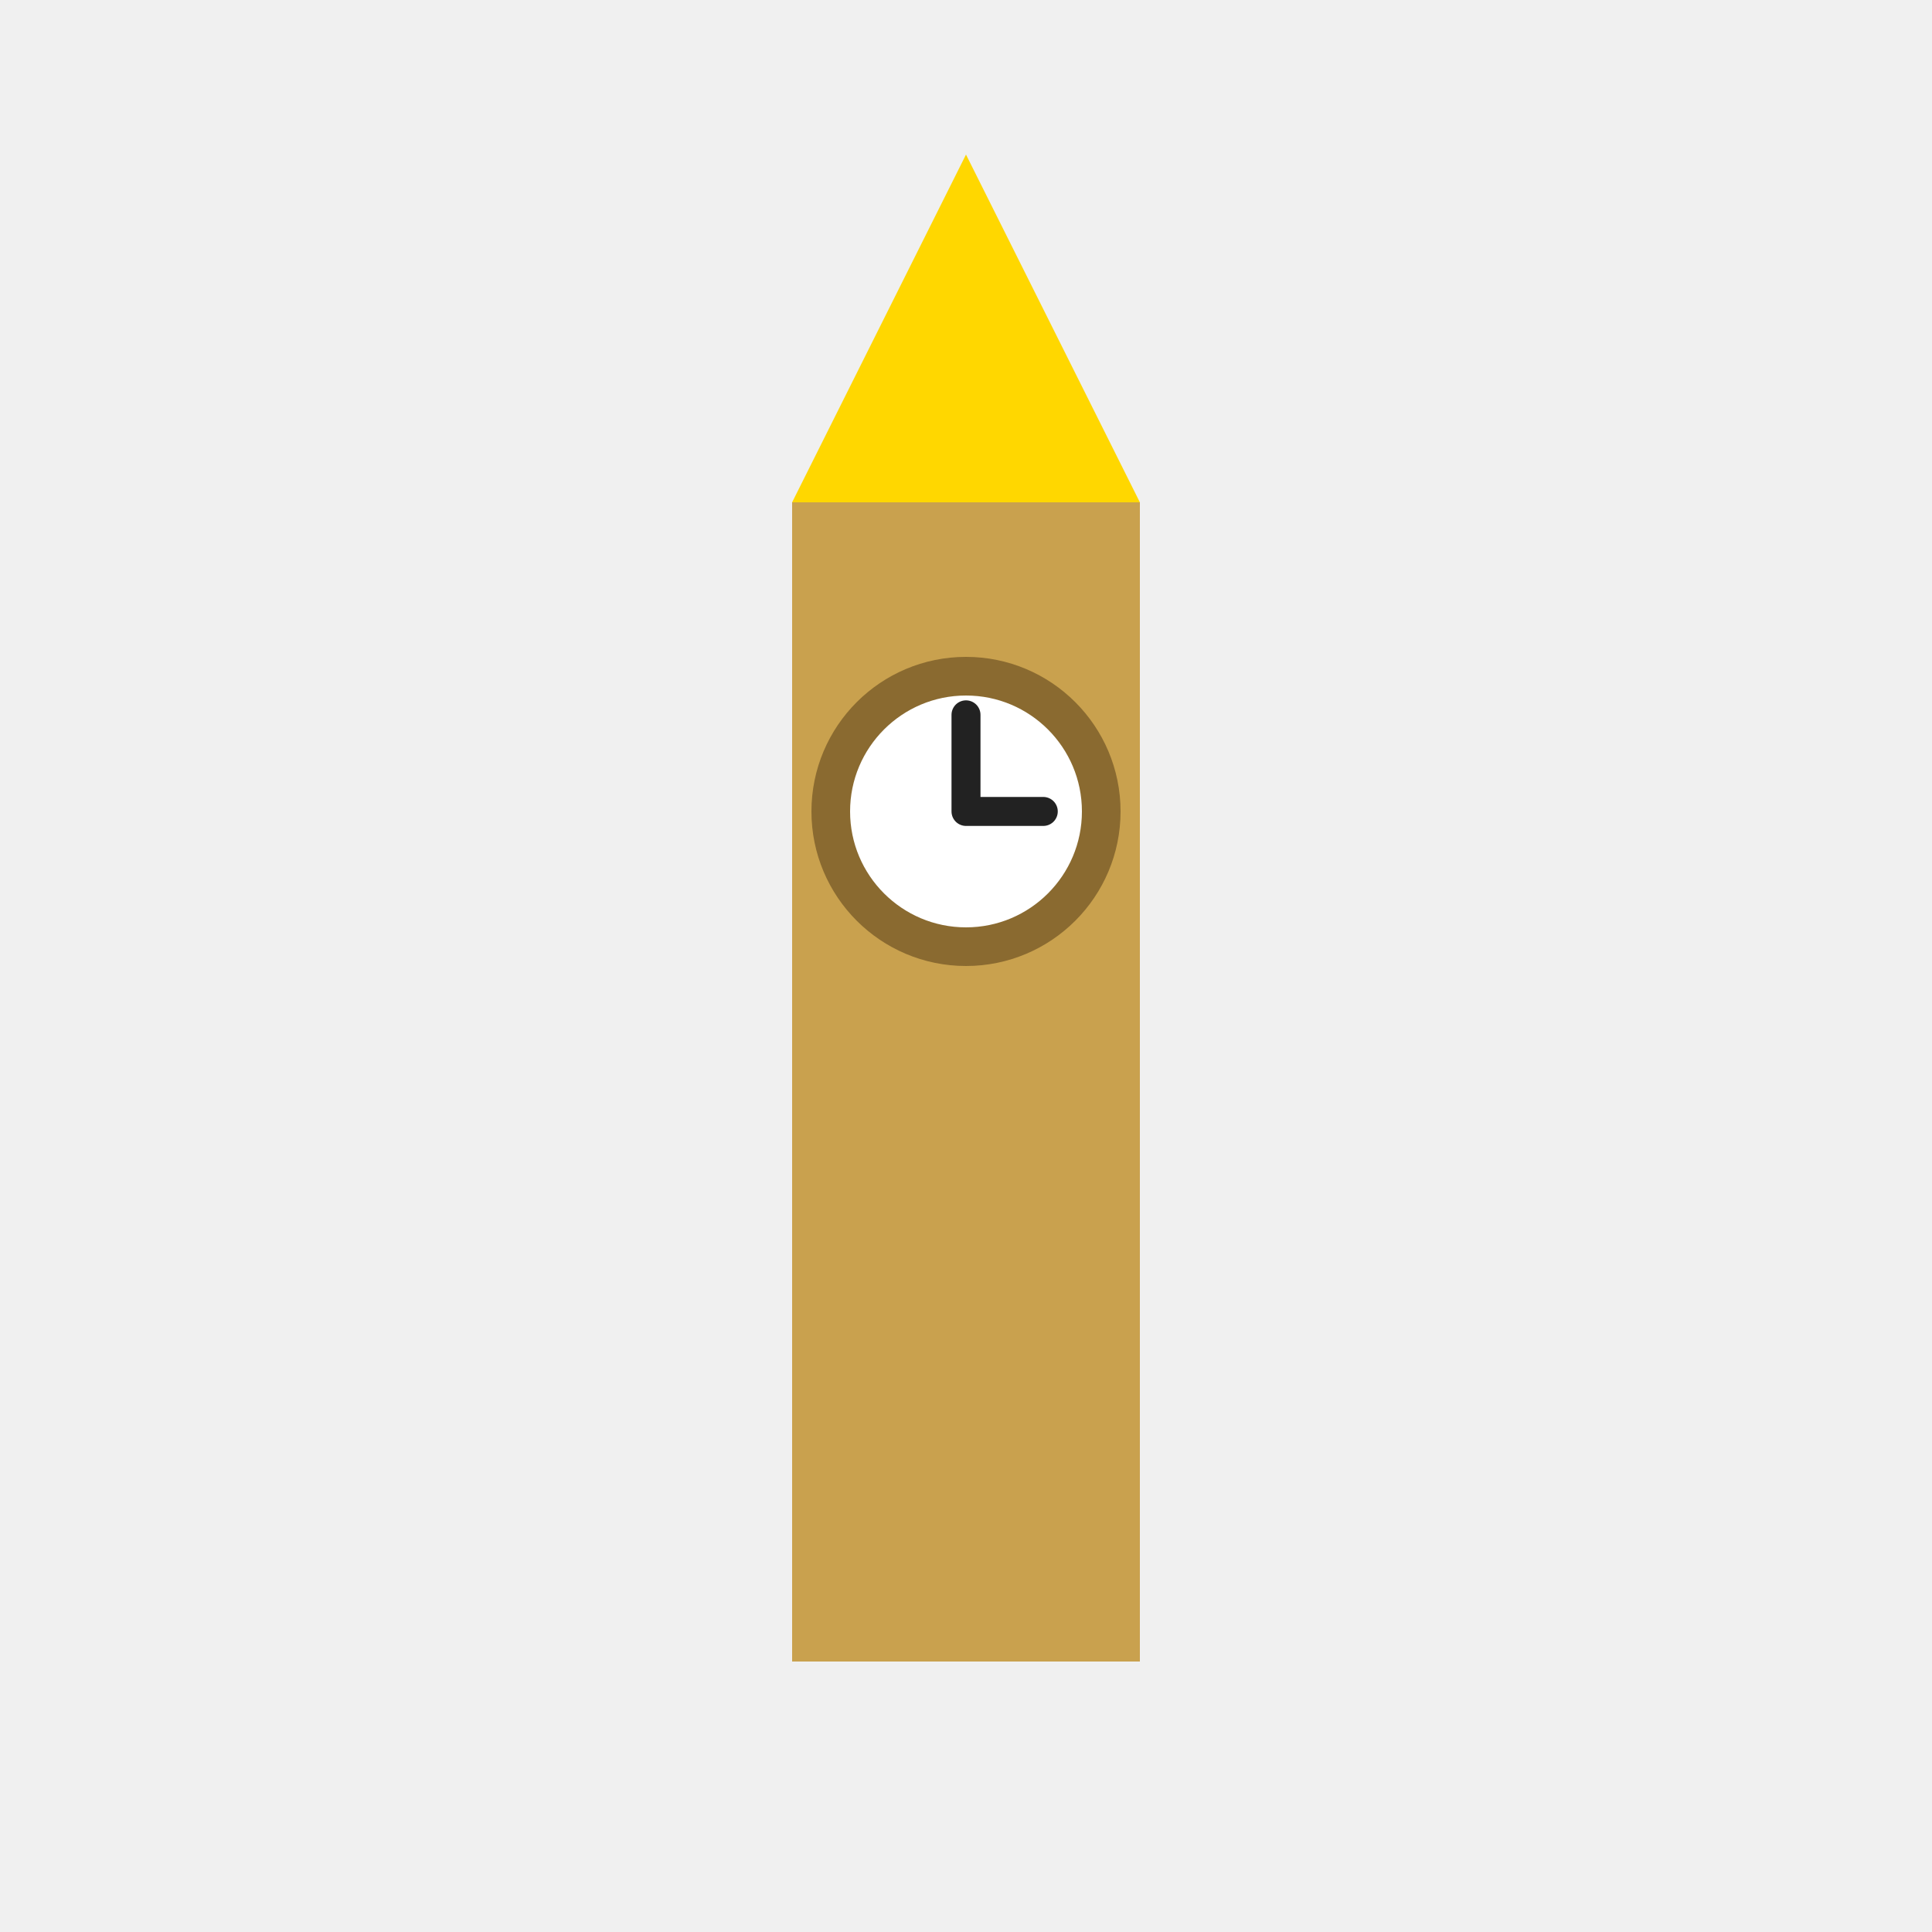
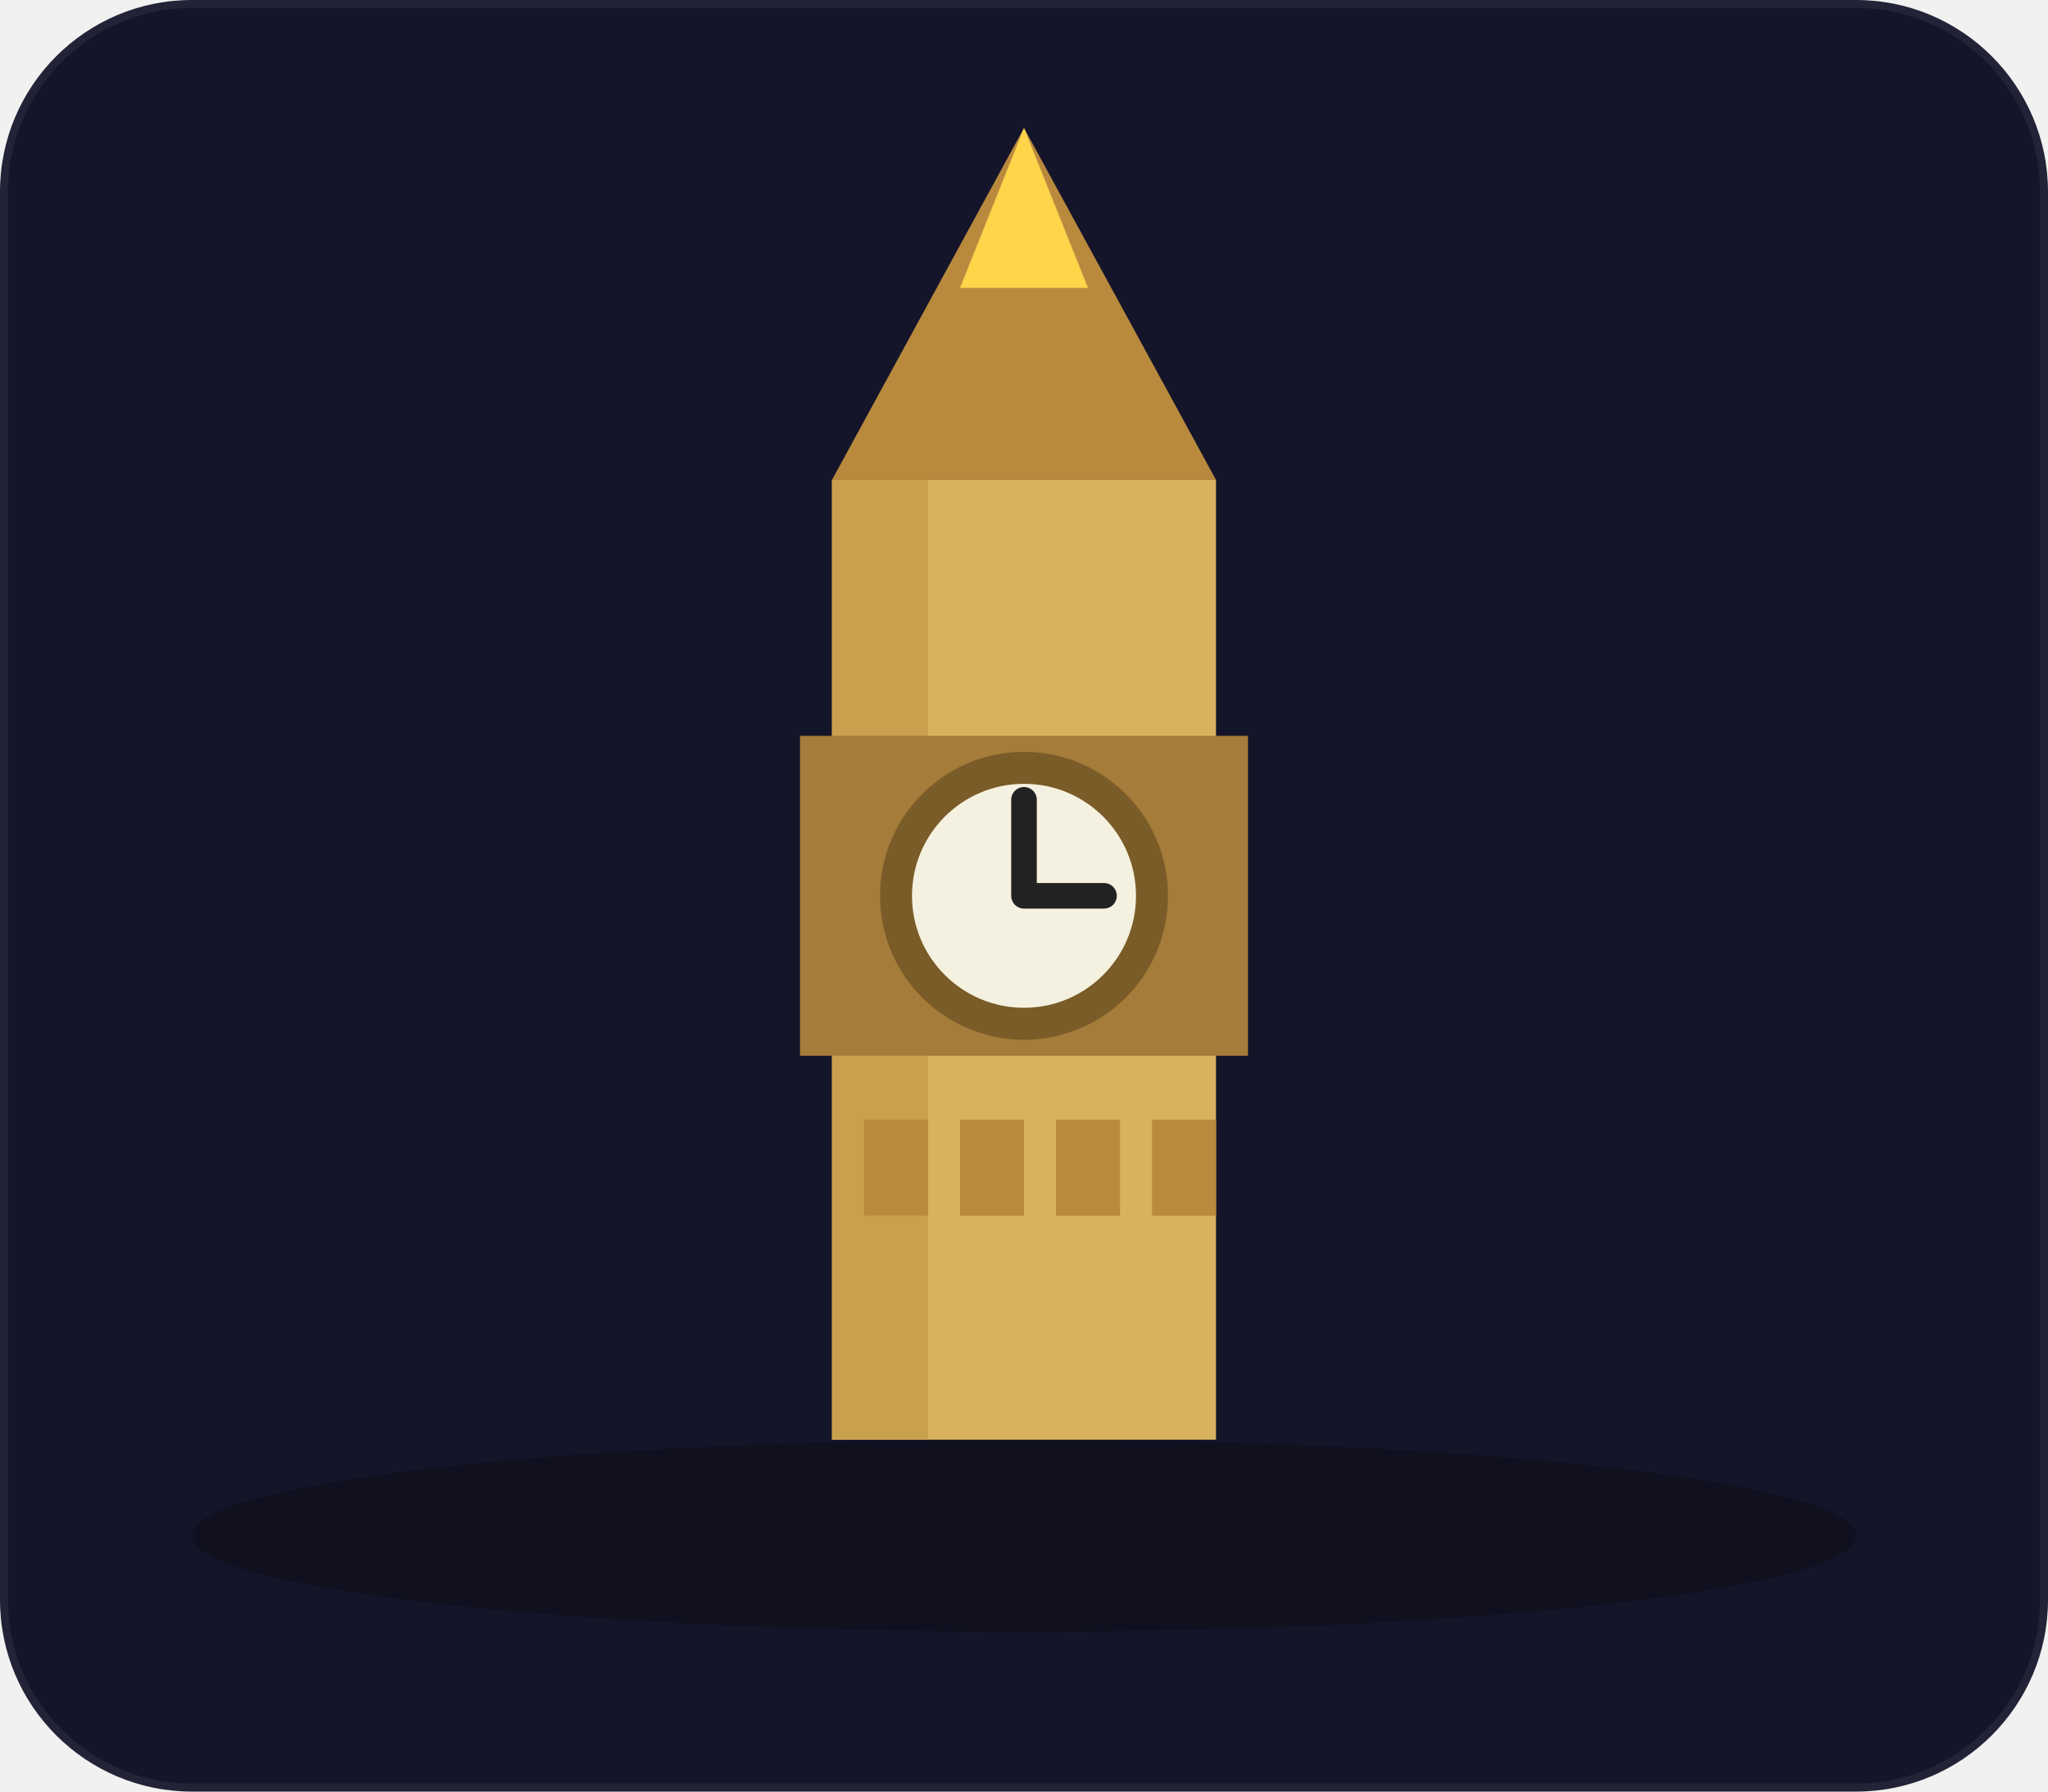
- <svg xmlns="http://www.w3.org/2000/svg" viewBox="0 0 100 100">
-   <rect x="41" y="26" width="18" height="60" fill="#c9a14e" />
-   <polygon points="41,26 50,8 59,26" fill="#FFD700" />
-   <circle cx="50" cy="42" r="7" fill="#fff" stroke="#8a6a30" stroke-width="2" />
-   <path d="M50 42 V37 M50 42 H54" stroke="#222" stroke-width="1.5" stroke-linecap="round" />
+ <svg xmlns="http://www.w3.org/2000/svg" viewBox="0 0 128 112">
+   <rect width="128" height="112" rx="12" fill="#15152a" />
+   <rect width="128" height="112" rx="12" fill="none" stroke="rgba(255,255,255,.06)" />
+   <ellipse cx="64" cy="96" rx="52" ry="6" fill="rgba(0,0,0,.25)" />
+   <rect x="52" y="30" width="24" height="60" fill="#D8B25E" />
+   <rect x="52" y="30" width="6" height="60" fill="#C9A14E" />
+   <polygon points="52,30 64,8 76,30" fill="#B98A3E" />
+   <polygon points="60,18 64,8 68,18" fill="#FFD54A" />
+   <rect x="50" y="46" width="28" height="20" fill="#A67C3A" />
+   <circle cx="64" cy="56" r="8" fill="#F5F1E0" stroke="#7A5C28" stroke-width="2" />
+   <path d="M64 56 V50 M64 56 H69" stroke="#222" stroke-width="1.6" stroke-linecap="round" />
+   <g fill="#B98A3E">
+     <rect x="54" y="70" width="4" height="6" />
+     <rect x="60" y="70" width="4" height="6" />
+     <rect x="66" y="70" width="4" height="6" />
+     <rect x="72" y="70" width="4" height="6" />
+   </g>
</svg>
